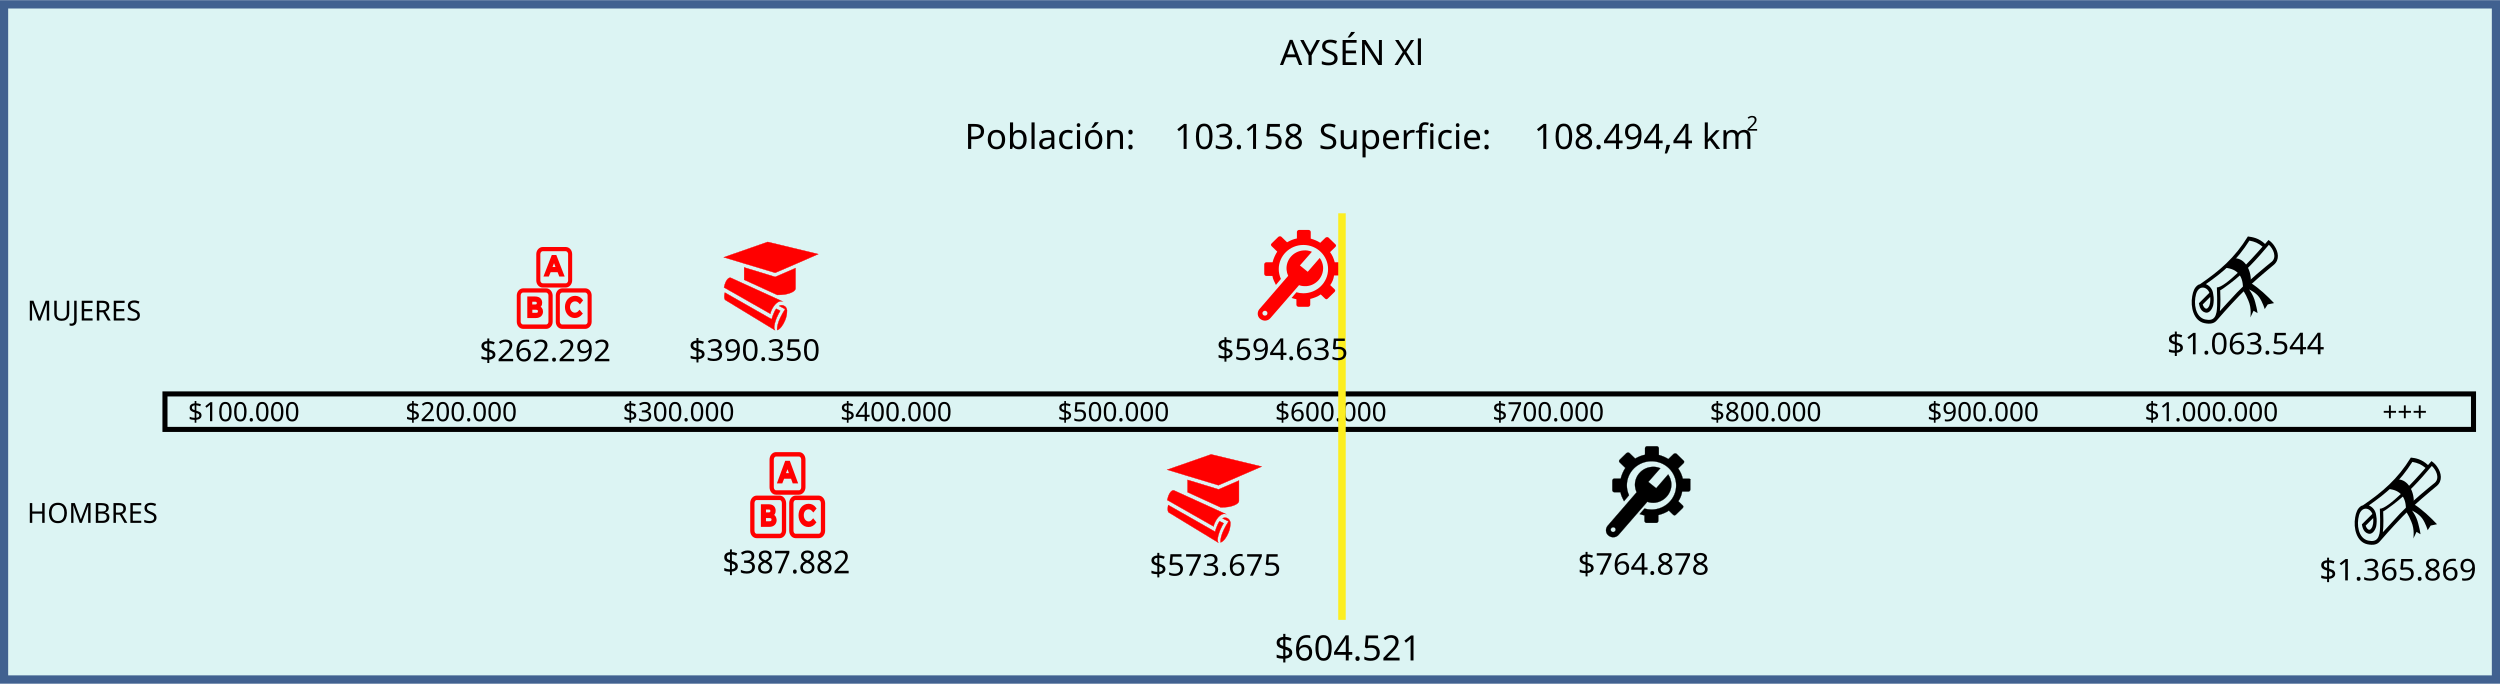
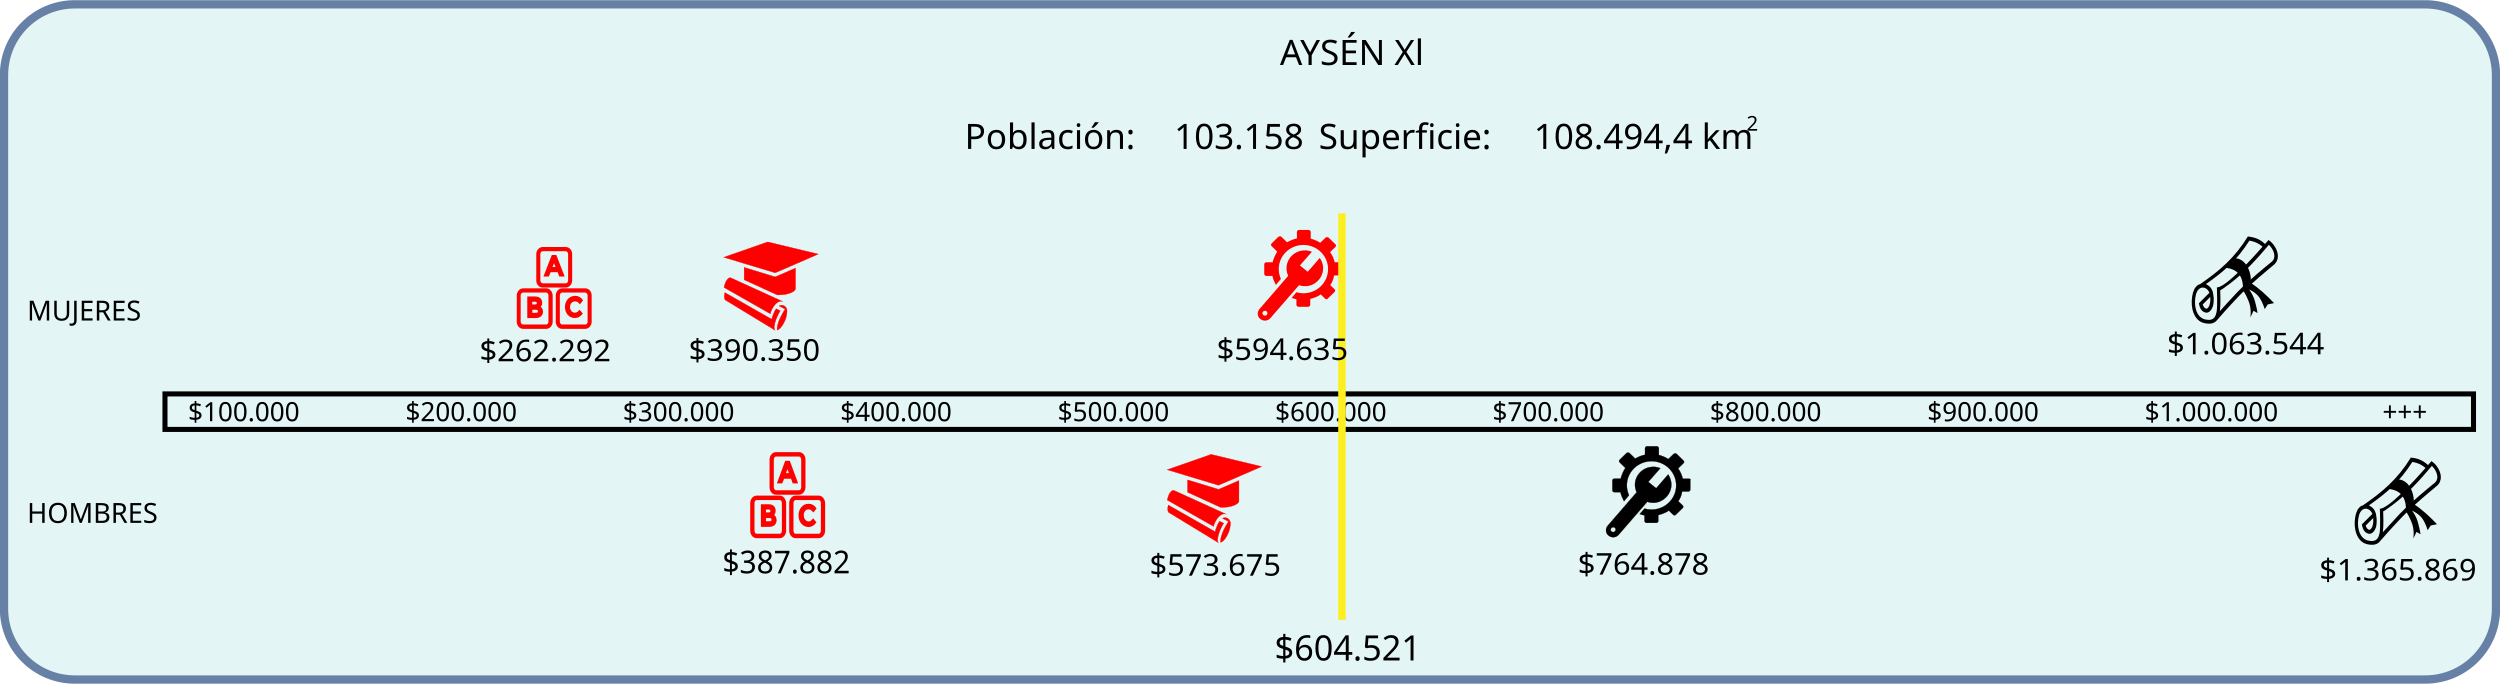
<svg xmlns="http://www.w3.org/2000/svg" version="1.1" id="Capa_1" x="0px" y="0px" viewBox="0 0 1500.3 410.5" style="enable-background:new 0 0 1500.3 410.5;" xml:space="preserve">
  <style type="text/css">
- 	.st0{fill:#DCF4F3;stroke:#416190;stroke-width:5;stroke-miterlimit:5.83;}
+ 	.st0{opacity:0.8;fill:#DCF4F3;stroke:#416190;stroke-width:5;stroke-miterlimit:5.83;}
	.st1{fill:none;stroke:#000000;stroke-width:3.04;stroke-miterlimit:10;}
	.st2{fill:none;}
- 	.st3{font-family:'Optima-Bold';}
+ 	.st3{font-family:'ArialMT';}
	.st4{font-size:16px;}
	.st5{letter-spacing:27.6;}
	.st6{letter-spacing:8.2;}
	.st7{fill:#FF0000;}
	.st8{font-size:21px;}
	.st9{font-family:'Verdana-Bold';}
	.st10{fill:none;stroke:#000000;stroke-width:0.25;stroke-miterlimit:10;}
- 	.st11{font-family:'Optima-Regular';}
- 	.st12{font-size:12.243px;}
- 	.st13{fill:#FCEE21;}
- 	.st14{font-size:16.651px;}
- 	.st15{fill:#FF0000;stroke:#FF0000;stroke-width:1.366;stroke-miterlimit:10;}
- 	.st16{font-size:18.927px;}
- 	.st17{fill:#FF0000;stroke:#FF0000;stroke-width:1.334;stroke-miterlimit:10;}
- 	.st18{font-size:18px;}
- 	.st19{fill:#FF0000;stroke:#FF0000;stroke-width:0.217;stroke-miterlimit:10;}
- 	.st20{stroke:#000000;stroke-width:0.141;stroke-miterlimit:10;}
- 	.st21{fill-rule:evenodd;clip-rule:evenodd;}
+ 	.st11{font-size:12.243px;}
+ 	.st12{fill:#FCEE21;}
+ 	.st13{font-size:16.651px;}
+ 	.st14{fill:#FF0000;stroke:#FF0000;stroke-width:1.366;stroke-miterlimit:10;}
+ 	.st15{font-size:18.927px;}
+ 	.st16{fill:#FF0000;stroke:#FF0000;stroke-width:1.334;stroke-miterlimit:10;}
+ 	.st17{font-size:18px;}
+ 	.st18{fill:#FF0000;stroke:#FF0000;stroke-width:0.217;stroke-miterlimit:10;}
+ 	.st19{stroke:#000000;stroke-width:0.141;stroke-miterlimit:10;}
</style>
-   <rect x="2.4" y="2.6" class="st0" width="1495.5" height="405.2" />
+   <path class="st0" d="M44.9,2.6h1410.5c23.5,0,42.5,19,42.5,42.5v320.2c0,23.5-19,42.5-42.5,42.5H44.9c-23.5,0-42.5-19-42.5-42.5  V45.1C2.4,21.6,21.4,2.6,44.9,2.6z" />
  <rect x="99" y="236.4" class="st1" width="1385.4" height="21.3" />
  <rect x="112.9" y="240.8" class="st2" width="1371.8" height="36.8" />
-   <text transform="matrix(0.9794 0 0 1 112.8584 252.7838)" class="st3 st4">$100.000</text>
-   <text transform="matrix(0.9794 0 0 1 178.2041 252.7838)" class="st3 st4 st5"> </text>
-   <text transform="matrix(0.9794 0 0 1 210.7109 252.7838)" class="st3 st4 st5"> </text>
-   <text transform="matrix(0.9794 0 0 1 243.3247 252.7838)" class="st3 st4">$200.000</text>
-   <text transform="matrix(0.9794 0 0 1 308.6699 252.7838)" class="st3 st4 st5"> </text>
-   <text transform="matrix(0.9794 0 0 1 341.1768 252.7838)" class="st3 st4 st5"> </text>
-   <text transform="matrix(0.9794 0 0 1 373.79 252.7838)" class="st3 st4">$300.000</text>
-   <text transform="matrix(0.9794 0 0 1 439.1357 252.7838)" class="st3 st4 st5"> </text>
-   <text transform="matrix(0.9794 0 0 1 471.6426 252.7838)" class="st3 st4 st5"> </text>
-   <text transform="matrix(0.9794 0 0 1 504.2559 252.7838)" class="st3 st4">$400.000</text>
-   <text transform="matrix(0.9794 0 0 1 569.6016 252.7838)" class="st3 st4 st5"> </text>
-   <text transform="matrix(0.9794 0 0 1 602.1084 252.7838)" class="st3 st4 st5"> </text>
-   <text transform="matrix(0.9794 0 0 1 634.7324 252.7838)" class="st3 st4">$500.000</text>
-   <text transform="matrix(0.9794 0 0 1 700.0771 252.7838)" class="st3 st4 st5"> </text>
-   <text transform="matrix(0.9794 0 0 1 732.5742 252.7838)" class="st3 st4 st5"> </text>
-   <text transform="matrix(0.9794 0 0 1 765.1982 252.7838)" class="st3 st4">$600.000</text>
-   <text transform="matrix(0.9794 0 0 1 830.5439 252.7838)" class="st3 st4 st5"> </text>
-   <text transform="matrix(0.9794 0 0 1 863.0498 252.7838)" class="st3 st4 st5"> </text>
-   <text transform="matrix(0.9794 0 0 1 895.6641 252.7838)" class="st3 st4">$700.000</text>
-   <text transform="matrix(0.9794 0 0 1 961.0098 252.7838)" class="st3 st4 st5"> </text>
-   <text transform="matrix(0.9794 0 0 1 993.5156 252.7838)" class="st3 st4 st5"> </text>
-   <text transform="matrix(0.9794 0 0 1 1026.13 252.7838)" class="st3 st4">$800.000</text>
-   <text transform="matrix(0.9794 0 0 1 1091.476 252.7838)" class="st3 st4 st5"> </text>
-   <text transform="matrix(0.9794 0 0 1 1123.981 252.7838)" class="st3 st4 st5"> </text>
-   <text transform="matrix(0.9794 0 0 1 1156.596 252.7838)" class="st3 st4">$900.000</text>
-   <text transform="matrix(0.9794 0 0 1 1221.941 252.7838)" class="st3 st4 st5"> </text>
-   <text transform="matrix(0.9794 0 0 1 1254.447 252.7838)" class="st3 st4 st5"> </text>
-   <text transform="matrix(0.9794 0 0 1 1287.062 252.7838)" class="st3 st4">$1.000.000 </text>
-   <text transform="matrix(0.9794 0 0 1 1369.831 252.7838)" class="st3 st4 st6"> </text>
-   <text transform="matrix(0.9794 0 0 1 1384.913 252.7838)" class="st3 st4 st5"> </text>
-   <text transform="matrix(0.9794 0 0 1 1417.527 252.7838)" class="st3 st4">   +++</text>
+   <text transform="matrix(0.9794 0 0 1 112.8584 252.7837)" class="st3 st4">$100.000</text>
+   <text transform="matrix(0.9794 0 0 1 178.2041 252.7837)" class="st3 st4 st5"> </text>
+   <text transform="matrix(0.9794 0 0 1 210.7109 252.7837)" class="st3 st4 st5"> </text>
+   <text transform="matrix(0.9794 0 0 1 243.3247 252.7837)" class="st3 st4">$200.000</text>
+   <text transform="matrix(0.9794 0 0 1 308.6699 252.7837)" class="st3 st4 st5"> </text>
+   <text transform="matrix(0.9794 0 0 1 341.1768 252.7837)" class="st3 st4 st5"> </text>
+   <text transform="matrix(0.9794 0 0 1 373.79 252.7837)" class="st3 st4">$300.000</text>
+   <text transform="matrix(0.9794 0 0 1 439.1357 252.7837)" class="st3 st4 st5"> </text>
+   <text transform="matrix(0.9794 0 0 1 471.6426 252.7837)" class="st3 st4 st5"> </text>
+   <text transform="matrix(0.9794 0 0 1 504.2559 252.7837)" class="st3 st4">$400.000</text>
+   <text transform="matrix(0.9794 0 0 1 569.6016 252.7837)" class="st3 st4 st5"> </text>
+   <text transform="matrix(0.9794 0 0 1 602.1084 252.7837)" class="st3 st4 st5"> </text>
+   <text transform="matrix(0.9794 0 0 1 634.7324 252.7837)" class="st3 st4">$500.000</text>
+   <text transform="matrix(0.9794 0 0 1 700.0771 252.7837)" class="st3 st4 st5"> </text>
+   <text transform="matrix(0.9794 0 0 1 732.5742 252.7837)" class="st3 st4 st5"> </text>
+   <text transform="matrix(0.9794 0 0 1 765.1982 252.7837)" class="st3 st4">$600.000</text>
+   <text transform="matrix(0.9794 0 0 1 830.5439 252.7837)" class="st3 st4 st5"> </text>
+   <text transform="matrix(0.9794 0 0 1 863.0498 252.7837)" class="st3 st4 st5"> </text>
+   <text transform="matrix(0.9794 0 0 1 895.6641 252.7837)" class="st3 st4">$700.000</text>
+   <text transform="matrix(0.9794 0 0 1 961.0098 252.7837)" class="st3 st4 st5"> </text>
+   <text transform="matrix(0.9794 0 0 1 993.5156 252.7837)" class="st3 st4 st5"> </text>
+   <text transform="matrix(0.9794 0 0 1 1026.13 252.7837)" class="st3 st4">$800.000</text>
+   <text transform="matrix(0.9794 0 0 1 1091.476 252.7837)" class="st3 st4 st5"> </text>
+   <text transform="matrix(0.9794 0 0 1 1123.981 252.7837)" class="st3 st4 st5"> </text>
+   <text transform="matrix(0.9794 0 0 1 1156.596 252.7837)" class="st3 st4">$900.000</text>
+   <text transform="matrix(0.9794 0 0 1 1221.941 252.7837)" class="st3 st4 st5"> </text>
+   <text transform="matrix(0.9794 0 0 1 1254.447 252.7837)" class="st3 st4 st5"> </text>
+   <text transform="matrix(0.9794 0 0 1 1287.062 252.7837)" class="st3 st4">$1.000.000 </text>
+   <text transform="matrix(0.9794 0 0 1 1369.831 252.7837)" class="st3 st4 st6"> </text>
+   <text transform="matrix(0.9794 0 0 1 1384.913 252.7837)" class="st3 st4 st5"> </text>
+   <text transform="matrix(0.9794 0 0 1 1417.527 252.7837)" class="st3 st4">   +++</text>
  <path class="st7" d="M804.7,157.4H801c-0.6-2.3-1.4-4.2-2.8-6.1l3.2-3.1c0.2-0.2,0.4-0.6,0.4-0.8c0-0.4-0.2-0.6-0.4-0.8l-4.1-4  c-0.4-0.4-1.2-0.4-1.8,0l-3.2,3.1c-1.8-1.2-3.7-1.9-5.7-2.5v-4c0-0.6-0.6-1.2-1.2-1.2h-5.9c-0.6,0-1.2,0.6-1.2,1.2v3.9  c-2.2,0.4-4.1,1.3-5.9,2.3l-3.4-3.3c-0.4-0.4-1.2-0.4-1.8,0l-4.1,4c-0.2,0.2-0.4,0.6-0.4,0.8s0.2,0.6,0.4,0.8l3.4,3.3  c-1.2,1.9-2.2,4-2.8,6.4h-3.8c-0.6,0-1.2,0.6-1.2,1.2v5.8c0,0.6,0.6,1.2,1.2,1.2h3.7c0.3,2,1.3,3.7,2.1,5.4l3-3.6  c-0.8-1.8-1.3-3.8-1.3-5.9c0-8,6.6-14.5,14.8-14.5s14.8,6.5,14.8,14.5s-6.6,14.5-14.8,14.5c-1.4,0-2.9-0.2-4.2-0.6l-2.9,3.4  c0.9,0.3,1.9,0.6,2.9,0.8v3.3c0,0.6,0.6,1.2,1.2,1.2h5.9c0.6,0,1.2-0.6,1.2-1.2v-3.5c2.3-0.6,4.3-1.3,6.3-2.7l2.6,2.5  c0.2,0.2,0.6,0.4,0.8,0.4s0.6-0.2,0.8-0.4l4.1-4c0.2-0.2,0.4-0.6,0.4-0.8c0-0.4-0.2-0.6-0.4-0.8l-2.6-2.5c1.2-1.7,2-3.6,2.3-5.8h3.7  c0.6,0,1.2-0.6,1.2-1.2v-5.8C805.9,158,805.5,157.4,804.7,157.4z" />
  <path class="st7" d="M794,160c-0.2-1.8-0.8-3.6-2-5.2l-7.2,8.3l-4.7-3.8l7.2-8.2c-1.7-0.7-3.4-1-5.2-0.8c-6,0.5-10.5,5.7-10,11.6  c0.1,1.2,0.4,2.4,0.9,3.5l0.1,0.1l-17.3,20c-0.7,0.8-1.1,2-1,3.1s0.6,2.1,1.5,2.8s2,1.1,3.2,1c1.1-0.1,2.2-0.6,2.9-1.5l17.2-19.8  l0.2,0.1c1.4,0.5,2.9,0.6,4.4,0.5C790,171.2,794.5,166,794,160z M759.2,189.4c-0.9,0.1-1.5-0.6-1.6-1.3c-0.1-0.8,0.6-1.5,1.4-1.6  c0.9-0.1,1.5,0.6,1.6,1.3C760.7,188.7,760.1,189.4,759.2,189.4z" />
  <rect x="764.9" y="380.6" class="st2" width="92" height="32.3" />
-   <text transform="matrix(0.9794 0 0 1 764.877 396.3502)" class="st3 st8">$604.521</text>
+   <text transform="matrix(0.9794 0 0 1 764.877 396.3506)" class="st3 st8">$604.521</text>
  <rect x="590" y="23.2" class="st2" width="439.9" height="108.7" />
  <text transform="matrix(1 0 0 1 762.6623 38.9935)" class="st9 st8"> AYSÉN Xl</text>
  <text transform="matrix(1 0 0 1 578.924 89.3934)" class="st9 st8">Población:</text>
  <text transform="matrix(1 0 0 1 702.024 89.3934)" class="st3 st8"> </text>
  <text transform="matrix(1 0 0 1 598.924 89.3934)" class="st10 st3 st8"> </text>
-   <text transform="matrix(1 0 0 1 704.6545 89.3934)" class="st11 st8">103.158 </text>
+   <text transform="matrix(1 0 0 1 704.6545 89.3934)" class="st3 st8">103.158 </text>
  <text transform="matrix(1 0 0 1 791.3849 89.3934)" class="st9 st8">Superficie:</text>
-   <text transform="matrix(1 0 0 1 915.0339 89.3934)" class="st11 st8"> 108.494,4 km</text>
-   <text transform="matrix(1 0 0 1 1048.108 78.4007)" class="st11 st12">2</text>
-   <rect x="803.1" y="128" class="st13" width="4.5" height="244" />
+   <text transform="matrix(1 0 0 1 915.0339 89.3934)" class="st3 st8"> 108.494,4 km</text>
+   <text transform="matrix(1 0 0 1 1048.108 78.4007)" class="st3 st11">2</text>
+   <rect x="803.1" y="128" class="st12" width="4.5" height="244" />
  <rect x="16.3" y="180.5" class="st2" width="105.4" height="23.7" />
-   <text transform="matrix(0.9794 0 0 1 16.3096 192.3551)" class="st9 st14">MUJERES</text>
+   <text transform="matrix(0.9794 0 0 1 16.3096 192.355)" class="st9 st13">MUJERES</text>
  <rect x="16.3" y="301.9" class="st2" width="96.2" height="26" />
-   <text transform="matrix(0.9794 0 0 1 16.3096 313.7994)" class="st9 st14">HOMBRES</text>
+   <text transform="matrix(0.9794 0 0 1 16.3096 313.7993)" class="st9 st13">HOMBRES</text>
  <rect x="215.4" y="64.7" class="st2" width="80.5" height="23.3" />
  <g>
    <g>
-       <path class="st15" d="M467.9,298.1h-13.8c-1.7,0-3.2,1.7-3.2,3.8v16.6c0,2.1,1.4,3.8,3.2,3.8h13.8c1.7,0,3.2-1.7,3.2-3.8v-16.6    C471,299.8,469.6,298.1,467.9,298.1z M469.9,318.5c0,1.4-0.9,2.5-2,2.5h-13.8c-1.1,0-2-1.1-2-2.5v-16.6c0-1.4,0.9-2.5,2-2.5h13.8    c1.1,0,2,1.1,2,2.5V318.5L469.9,318.5z" />
-       <path class="st15" d="M463.3,309.1c1-0.5,1.5-1.2,1.5-2.6c0-1.8-1-3.2-3.6-3.2h-3.9v12.2h4.4c2.6,0,3.7-1.6,3.7-3.4    C465.3,310.5,464.5,309.4,463.3,309.1z M459,305.1h2.2c1.1,0,1.8,0.3,1.8,1.6c0,1-0.6,1.5-1.8,1.5H459V305.1L459,305.1z     M461.7,313.5H459v-3.3h2.5c1.4,0,2.2,0.5,2.2,1.6C463.6,313.2,462.8,313.5,461.7,313.5z" />
-       <path class="st15" d="M479.5,296.2c1.7,0,3.2-1.7,3.2-3.8v-16.6c0-2.1-1.4-3.8-3.2-3.8h-13.8c-1.7,0-3.2,1.7-3.2,3.8v16.6    c0,2.1,1.4,3.8,3.2,3.8H479.5L479.5,296.2z M463.7,292.4v-16.6c0-1.4,0.9-2.5,2-2.5h13.8c1.1,0,2,1.1,2,2.5v16.6    c0,1.4-0.9,2.5-2,2.5h-13.8C464.6,294.9,463.7,293.8,463.7,292.4z" />
-       <path class="st15" d="M470.1,286.6h5.1l1,2.8h1.8l-4.5-12.2h-1.8l-4.5,12.2h1.8L470.1,286.6z M472.6,279.6l1.8,5h-3.7L472.6,279.6    z" />
-       <path class="st15" d="M491.3,298.1h-13.8c-1.7,0-3.2,1.7-3.2,3.8v16.6c0,2.1,1.4,3.8,3.2,3.8h13.8c1.7,0,3.2-1.7,3.2-3.8v-16.6    C494.4,299.8,493,298.1,491.3,298.1z M493.3,318.5c0,1.4-0.9,2.5-2,2.5h-13.8c-1.1,0-2-1.1-2-2.5v-16.6c0-1.4,0.9-2.5,2-2.5h13.8    c1.1,0,2,1.1,2,2.5V318.5L493.3,318.5z" />
-       <path class="st15" d="M485.2,305c1.2,0,2,0.5,2.9,1.5l1.1-1.4c-1-1.4-2.4-2.1-3.9-2.1c-3.2,0-5.4,2.7-5.4,6.3    c0,3.7,2.3,6.3,5.3,6.3c1.5,0,2.8-0.7,3.9-2.1l-1.1-1.4c-1,1.2-1.8,1.5-2.8,1.5c-1.8,0-3.5-1.8-3.5-4.3    C481.6,306.7,483.2,305,485.2,305z" />
+       <path class="st14" d="M467.9,298.1h-13.8c-1.7,0-3.2,1.7-3.2,3.8v16.6c0,2.1,1.4,3.8,3.2,3.8h13.8c1.7,0,3.2-1.7,3.2-3.8v-16.6    C471,299.8,469.6,298.1,467.9,298.1z M469.9,318.5c0,1.4-0.9,2.5-2,2.5h-13.8c-1.1,0-2-1.1-2-2.5v-16.6c0-1.4,0.9-2.5,2-2.5h13.8    c1.1,0,2,1.1,2,2.5V318.5L469.9,318.5z" />
+       <path class="st14" d="M463.3,309.1c1-0.5,1.5-1.2,1.5-2.6c0-1.8-1-3.2-3.6-3.2h-3.9v12.2h4.4c2.6,0,3.7-1.6,3.7-3.4    C465.3,310.5,464.5,309.4,463.3,309.1z M459,305.1h2.2c1.1,0,1.8,0.3,1.8,1.6c0,1-0.6,1.5-1.8,1.5H459V305.1L459,305.1z     M461.7,313.5H459v-3.3h2.5c1.4,0,2.2,0.5,2.2,1.6C463.6,313.2,462.8,313.5,461.7,313.5z" />
+       <path class="st14" d="M479.5,296.2c1.7,0,3.2-1.7,3.2-3.8v-16.6c0-2.1-1.4-3.8-3.2-3.8h-13.8c-1.7,0-3.2,1.7-3.2,3.8v16.6    c0,2.1,1.4,3.8,3.2,3.8H479.5L479.5,296.2z M463.7,292.4v-16.6c0-1.4,0.9-2.5,2-2.5h13.8c1.1,0,2,1.1,2,2.5v16.6    c0,1.4-0.9,2.5-2,2.5h-13.8C464.6,294.9,463.7,293.8,463.7,292.4z" />
+       <path class="st14" d="M470.1,286.6h5.1l1,2.8h1.8l-4.5-12.2h-1.8l-4.5,12.2h1.8L470.1,286.6z M472.6,279.6l1.8,5h-3.7L472.6,279.6    z" />
+       <path class="st14" d="M491.3,298.1h-13.8c-1.7,0-3.2,1.7-3.2,3.8v16.6c0,2.1,1.4,3.8,3.2,3.8h13.8c1.7,0,3.2-1.7,3.2-3.8v-16.6    C494.4,299.8,493,298.1,491.3,298.1z M493.3,318.5c0,1.4-0.9,2.5-2,2.5h-13.8c-1.1,0-2-1.1-2-2.5v-16.6c0-1.4,0.9-2.5,2-2.5h13.8    c1.1,0,2,1.1,2,2.5V318.5L493.3,318.5z" />
+       <path class="st14" d="M485.2,305c1.2,0,2,0.5,2.9,1.5l1.1-1.4c-1-1.4-2.4-2.1-3.9-2.1c-3.2,0-5.4,2.7-5.4,6.3    c0,3.7,2.3,6.3,5.3,6.3c1.5,0,2.8-0.7,3.9-2.1l-1.1-1.4c-1,1.2-1.8,1.5-2.8,1.5c-1.8,0-3.5-1.8-3.5-4.3    C481.6,306.7,483.2,305,485.2,305z" />
    </g>
    <rect x="433.5" y="329.8" class="st2" width="84.1" height="25.4" />
-     <text transform="matrix(0.9484 0 0 1 433.5332 344.0485)" class="st3 st16">$387.882</text>
+     <text transform="matrix(0.9484 0 0 1 433.5332 344.0483)" class="st3 st15">$387.882</text>
  </g>
  <g>
    <g>
-       <path class="st17" d="M327.8,173.7H314c-1.7,0-3.2,1.6-3.2,3.6v15.8c0,2,1.4,3.6,3.2,3.6h13.8c1.7,0,3.2-1.6,3.2-3.6v-15.8    C330.9,175.3,329.5,173.7,327.8,173.7z M329.8,193.1c0,1.3-0.9,2.3-2.1,2.3h-13.8c-1.1,0-2.1-1.1-2.1-2.3v-15.8    c0-1.3,0.9-2.4,2.1-2.4h13.8c1.1,0,2.1,1.1,2.1,2.4V193.1L329.8,193.1z" />
-       <path class="st17" d="M323.2,184.2c1-0.5,1.5-1.1,1.5-2.5c0-1.7-1-3.1-3.6-3.1h-4v11.6h4.4c2.6,0,3.7-1.5,3.7-3.2    C325.2,185.5,324.4,184.5,323.2,184.2z M318.8,180.4h2.2c1.1,0,1.8,0.3,1.8,1.6c0,1-0.6,1.4-1.9,1.4h-2.2L318.8,180.4L318.8,180.4    z M321.5,188.4h-2.7v-3.2h2.5c1.4,0,2.2,0.5,2.2,1.5C323.5,188.1,322.7,188.4,321.5,188.4z" />
-       <path class="st17" d="M339.5,171.9c1.7,0,3.2-1.6,3.2-3.6v-15.8c0-2-1.4-3.6-3.2-3.6h-13.8c-1.7,0-3.2,1.6-3.2,3.6v15.8    c0,2,1.4,3.6,3.2,3.6H339.5L339.5,171.9z M323.6,168.3v-15.8c0-1.3,0.9-2.4,2.1-2.4h13.8c1.1,0,2.1,1.1,2.1,2.4v15.8    c0,1.3-0.9,2.4-2.1,2.4h-13.8C324.5,170.6,323.6,169.6,323.6,168.3z" />
-       <path class="st17" d="M330,162.7h5.1l1,2.6h1.8l-4.5-11.6h-1.8l-4.5,11.6h1.8L330,162.7z M332.5,156.1l1.8,4.8h-3.7L332.5,156.1z" />
-       <path class="st17" d="M351.2,173.7h-13.8c-1.7,0-3.2,1.6-3.2,3.6v15.8c0,2,1.4,3.6,3.2,3.6h13.8c1.7,0,3.2-1.6,3.2-3.6v-15.8    C354.4,175.3,353,173.7,351.2,173.7z M353.3,193.1c0,1.3-0.9,2.3-2.1,2.3h-13.8c-1.1,0-2.1-1.1-2.1-2.3v-15.8    c0-1.3,0.9-2.4,2.1-2.4h13.8c1.1,0,2.1,1.1,2.1,2.4V193.1L353.3,193.1z" />
-       <path class="st17" d="M345.1,180.2c1.2,0,2,0.4,2.9,1.4l1.1-1.4c-1-1.3-2.4-2-3.9-2c-3.2,0-5.5,2.6-5.5,6c0,3.5,2.3,6,5.3,6    c1.5,0,2.8-0.7,3.9-2l-1.1-1.3c-1,1.1-1.8,1.4-2.9,1.4c-1.8,0-3.5-1.7-3.5-4.1C341.5,181.8,343.1,180.2,345.1,180.2z" />
+       <path class="st16" d="M327.8,173.7H314c-1.7,0-3.2,1.6-3.2,3.6v15.8c0,2,1.4,3.6,3.2,3.6h13.8c1.7,0,3.2-1.6,3.2-3.6v-15.8    C330.9,175.3,329.5,173.7,327.8,173.7z M329.8,193.1c0,1.3-0.9,2.3-2.1,2.3h-13.8c-1.1,0-2.1-1.1-2.1-2.3v-15.8    c0-1.3,0.9-2.4,2.1-2.4h13.8c1.1,0,2.1,1.1,2.1,2.4V193.1L329.8,193.1z" />
+       <path class="st16" d="M323.2,184.2c1-0.5,1.5-1.1,1.5-2.5c0-1.7-1-3.1-3.6-3.1h-4v11.6h4.4c2.6,0,3.7-1.5,3.7-3.2    C325.2,185.5,324.4,184.5,323.2,184.2z M318.8,180.4h2.2c1.1,0,1.8,0.3,1.8,1.6c0,1-0.6,1.4-1.9,1.4h-2.2L318.8,180.4L318.8,180.4    z M321.5,188.4h-2.7v-3.2h2.5c1.4,0,2.2,0.5,2.2,1.5C323.5,188.1,322.7,188.4,321.5,188.4z" />
+       <path class="st16" d="M339.5,171.9c1.7,0,3.2-1.6,3.2-3.6v-15.8c0-2-1.4-3.6-3.2-3.6h-13.8c-1.7,0-3.2,1.6-3.2,3.6v15.8    c0,2,1.4,3.6,3.2,3.6H339.5L339.5,171.9z M323.6,168.3v-15.8c0-1.3,0.9-2.4,2.1-2.4h13.8c1.1,0,2.1,1.1,2.1,2.4v15.8    c0,1.3-0.9,2.4-2.1,2.4h-13.8C324.5,170.6,323.6,169.6,323.6,168.3z" />
+       <path class="st16" d="M330,162.7h5.1l1,2.6h1.8l-4.5-11.6h-1.8l-4.5,11.6h1.8L330,162.7z M332.5,156.1l1.8,4.8h-3.7L332.5,156.1z" />
+       <path class="st16" d="M351.2,173.7h-13.8c-1.7,0-3.2,1.6-3.2,3.6v15.8c0,2,1.4,3.6,3.2,3.6h13.8c1.7,0,3.2-1.6,3.2-3.6v-15.8    C354.4,175.3,353,173.7,351.2,173.7z M353.3,193.1c0,1.3-0.9,2.3-2.1,2.3h-13.8c-1.1,0-2.1-1.1-2.1-2.3v-15.8    c0-1.3,0.9-2.4,2.1-2.4h13.8c1.1,0,2.1,1.1,2.1,2.4V193.1L353.3,193.1z" />
+       <path class="st16" d="M345.1,180.2c1.2,0,2,0.4,2.9,1.4l1.1-1.4c-1-1.3-2.4-2-3.9-2c-3.2,0-5.5,2.6-5.5,6c0,3.5,2.3,6,5.3,6    c1.5,0,2.8-0.7,3.9-2l-1.1-1.3c-1,1.1-1.8,1.4-2.9,1.4c-1.8,0-3.5-1.7-3.5-4.1C341.5,181.8,343.1,180.2,345.1,180.2z" />
    </g>
    <rect x="287.8" y="203.3" class="st2" width="93.1" height="18.8" />
-     <text transform="matrix(1.0255 0 0 1 287.7803 216.7946)" class="st3 st18">$262.292</text>
+     <text transform="matrix(1.0255 0 0 1 287.7803 216.7944)" class="st3 st17">$262.292</text>
  </g>
  <g>
-     <path class="st19" d="M736.9,311.2c-0.6-0.4-1.3-0.6-2.1-0.5c-0.4,0-0.8,0.2-1.1,0.4l3.6,1.8c-1.1,1.6-2,3.3-2.9,5.1   c-0.6,1.2-1.1,2.6-1.5,4c-0.3,1.1-0.5,2.3-0.4,3.5c1.7-0.5,3.5-2.9,4.7-5.8c0.8-1.8,1.2-3.9,1.2-6.1   C738.2,312.6,737.7,311.7,736.9,311.2z" />
-     <path class="st19" d="M712.7,288v7.4l19.9,9.1l0,0c1.5,0,3-0.1,4.5-0.3c3.9-0.7,6.4-2.1,6.4-3.6v-12.2l-12.2,5.3L712.7,288z" />
-     <polygon class="st19" points="726.8,272.7 700.5,281.9 712.7,285.6 731.2,291.2 743.5,285.9 757.1,280  " />
-     <path class="st19" d="M730.8,322.9c0-0.2,0-0.3,0.1-0.5s0.1-0.4,0.1-0.6v-0.1c0.5-1.7,1-3.3,1.8-4.8c0.4-1,0.9-1.9,1.5-2.8V314   l-2.4-1.2c-0.6,0.8-1,1.6-1.4,2.6c-0.5,1.2-1,2.4-1.3,3.7l-28.1-16l-0.2,1c-0.2,1.5-0.2,3,0.6,3.5l29.6,18   C730.7,324.9,730.6,324.1,730.8,322.9z" />
-     <path class="st19" d="M728.8,314.2c1.7-4.1,4.6-6.5,6.9-5.7h-0.1l-30.9-14.1c-1.2-0.6-2.8,1-3.7,3.8c-0.2,0.6-0.4,1.3-0.5,1.9   l27.8,15.8C728.4,315.2,728.6,314.7,728.8,314.2z" />
+     <path class="st18" d="M736.9,311.2c-0.6-0.4-1.3-0.6-2.1-0.5c-0.4,0-0.8,0.2-1.1,0.4l3.6,1.8c-1.1,1.6-2,3.3-2.9,5.1   c-0.6,1.2-1.1,2.6-1.5,4c-0.3,1.1-0.5,2.3-0.4,3.5c1.7-0.5,3.5-2.9,4.7-5.8c0.8-1.8,1.2-3.9,1.2-6.1   C738.2,312.6,737.7,311.7,736.9,311.2z" />
+     <path class="st18" d="M712.7,288v7.4l19.9,9.1l0,0c1.5,0,3-0.1,4.5-0.3c3.9-0.7,6.4-2.1,6.4-3.6v-12.2l-12.2,5.3L712.7,288z" />
+     <polygon class="st18" points="726.8,272.7 700.5,281.9 712.7,285.6 731.2,291.2 743.5,285.9 757.1,280  " />
+     <path class="st18" d="M730.8,322.9c0-0.2,0-0.3,0.1-0.5s0.1-0.4,0.1-0.6v-0.1c0.5-1.7,1-3.3,1.8-4.8c0.4-1,0.9-1.9,1.5-2.8V314   l-2.4-1.2c-0.6,0.8-1,1.6-1.4,2.6c-0.5,1.2-1,2.4-1.3,3.7l-28.1-16l-0.2,1c-0.2,1.5-0.2,3,0.6,3.5l29.6,18   C730.7,324.9,730.6,324.1,730.8,322.9z" />
+     <path class="st18" d="M728.8,314.2c1.7-4.1,4.6-6.5,6.9-5.7h-0.1l-30.9-14.1c-1.2-0.6-2.8,1-3.7,3.8c-0.2,0.6-0.4,1.3-0.5,1.9   l27.8,15.8C728.4,315.2,728.6,314.7,728.8,314.2z" />
    <rect x="689.9" y="331.9" class="st2" width="100" height="21" />
-     <text transform="matrix(1.0255 0 0 1 689.8711 345.4586)" class="st3 st18">$573.675</text>
+     <text transform="matrix(1.0255 0 0 1 689.8711 345.4585)" class="st3 st17">$573.675</text>
  </g>
  <rect x="730.2" y="202.5" class="st2" width="103.7" height="22.3" />
-   <text transform="matrix(1.0255 0 0 1 730.1582 216.0123)" class="st3 st18">$594.635</text>
+   <text transform="matrix(1.0255 0 0 1 730.1582 216.0122)" class="st3 st17">$594.635</text>
  <g>
-     <path class="st20" d="M1013.6,287.3h-3.7c-0.6-2.3-1.4-4.2-2.8-6.2l3.2-3.1c0.2-0.2,0.4-0.6,0.4-0.8c0-0.4-0.2-0.6-0.4-0.8l-4.1-4   c-0.4-0.4-1.2-0.4-1.8,0l-3.2,3.1c-1.8-1.2-3.7-1.9-5.7-2.5v-4c0-0.6-0.6-1.2-1.2-1.2h-5.9c-0.6,0-1.2,0.6-1.2,1.2v3.9   c-2.2,0.4-4.1,1.3-5.9,2.3l-3.4-3.3c-0.4-0.4-1.2-0.4-1.8,0l-4.1,4c-0.2,0.2-0.4,0.6-0.4,0.8c0,0.2,0.2,0.6,0.4,0.8l3.4,3.3   c-1.2,1.9-2.2,4-2.8,6.4h-3.8c-0.6,0-1.2,0.6-1.2,1.2v5.8c0,0.6,0.6,1.2,1.2,1.2h3.7c0.3,2,1.3,3.7,2.1,5.4l3-3.6   c-0.8-1.8-1.3-3.8-1.3-5.9c0-8,6.6-14.5,14.8-14.5s14.8,6.5,14.8,14.5s-6.6,14.5-14.8,14.5c-1.4,0-2.9-0.2-4.2-0.6l-2.9,3.3   c0.9,0.3,1.9,0.6,2.9,0.8v3.3c0,0.6,0.6,1.2,1.2,1.2h5.9c0.6,0,1.2-0.6,1.2-1.2v-3.5c2.3-0.6,4.3-1.3,6.3-2.7l2.6,2.5   c0.2,0.2,0.6,0.4,0.8,0.4s0.6-0.2,0.8-0.4l4.1-4c0.2-0.2,0.4-0.6,0.4-0.8c0-0.4-0.2-0.6-0.4-0.8l-2.6-2.5c1.2-1.7,1.9-3.6,2.3-5.8   h3.7c0.6,0,1.2-0.6,1.2-1.2V288C1014.8,287.9,1014.4,287.3,1013.6,287.3z" />
-     <path class="st20" d="M1003,289.9c-0.2-1.8-0.8-3.6-1.9-5.2l-7.2,8.3l-4.7-3.8l7.2-8.2c-1.7-0.7-3.4-1-5.2-0.8   c-6,0.5-10.5,5.7-10,11.6c0.1,1.2,0.4,2.3,0.9,3.5l0.1,0.1l-17.4,20.1c-0.7,0.8-1.1,2-1,3.1s0.6,2.1,1.5,2.8s2,1.1,3.2,1   c1.1-0.1,2.2-0.6,2.9-1.5l17.2-19.8l0.2,0.1c1.4,0.5,2.9,0.6,4.4,0.5C999,301,1003.5,295.8,1003,289.9z M968.2,319.3   c-0.9,0.1-1.5-0.6-1.6-1.3c-0.1-0.8,0.6-1.5,1.4-1.6c0.9-0.1,1.5,0.6,1.6,1.3C969.6,318.5,969.1,319.2,968.2,319.3z" />
+     <path class="st19" d="M1013.6,287.3h-3.7c-0.6-2.3-1.4-4.2-2.8-6.2l3.2-3.1c0.2-0.2,0.4-0.6,0.4-0.8c0-0.4-0.2-0.6-0.4-0.8l-4.1-4   c-0.4-0.4-1.2-0.4-1.8,0l-3.2,3.1c-1.8-1.2-3.7-1.9-5.7-2.5v-4c0-0.6-0.6-1.2-1.2-1.2h-5.9c-0.6,0-1.2,0.6-1.2,1.2v3.9   c-2.2,0.4-4.1,1.3-5.9,2.3l-3.4-3.3c-0.4-0.4-1.2-0.4-1.8,0l-4.1,4c-0.2,0.2-0.4,0.6-0.4,0.8c0,0.2,0.2,0.6,0.4,0.8l3.4,3.3   c-1.2,1.9-2.2,4-2.8,6.4h-3.8c-0.6,0-1.2,0.6-1.2,1.2v5.8c0,0.6,0.6,1.2,1.2,1.2h3.7c0.3,2,1.3,3.7,2.1,5.4l3-3.6   c-0.8-1.8-1.3-3.8-1.3-5.9c0-8,6.6-14.5,14.8-14.5s14.8,6.5,14.8,14.5s-6.6,14.5-14.8,14.5c-1.4,0-2.9-0.2-4.2-0.6l-2.9,3.3   c0.9,0.3,1.9,0.6,2.9,0.8v3.3c0,0.6,0.6,1.2,1.2,1.2h5.9c0.6,0,1.2-0.6,1.2-1.2v-3.5c2.3-0.6,4.3-1.3,6.3-2.7l2.6,2.5   c0.2,0.2,0.6,0.4,0.8,0.4s0.6-0.2,0.8-0.4l4.1-4c0.2-0.2,0.4-0.6,0.4-0.8c0-0.4-0.2-0.6-0.4-0.8l-2.6-2.5c1.2-1.7,1.9-3.6,2.3-5.8   h3.7c0.6,0,1.2-0.6,1.2-1.2V288C1014.8,287.9,1014.4,287.3,1013.6,287.3z" />
+     <path class="st19" d="M1003,289.9c-0.2-1.8-0.8-3.6-1.9-5.2l-7.2,8.3l-4.7-3.8l7.2-8.2c-1.7-0.7-3.4-1-5.2-0.8   c-6,0.5-10.5,5.7-10,11.6c0.1,1.2,0.4,2.3,0.9,3.5l0.1,0.1l-17.4,20.1c-0.7,0.8-1.1,2-1,3.1s0.6,2.1,1.5,2.8s2,1.1,3.2,1   c1.1-0.1,2.2-0.6,2.9-1.5l17.2-19.8l0.2,0.1c1.4,0.5,2.9,0.6,4.4,0.5C999,301,1003.5,295.8,1003,289.9z M968.2,319.3   c-0.9,0.1-1.5-0.6-1.6-1.3c-0.1-0.8,0.6-1.5,1.4-1.6c0.9-0.1,1.5,0.6,1.6,1.3C969.6,318.5,969.1,319.2,968.2,319.3z" />
    <rect x="946.9" y="331.3" class="st2" width="86.8" height="19.6" />
-     <text transform="matrix(1.0255 0 0 1 946.8711 344.8453)" class="st3 st18">$764.878</text>
+     <text transform="matrix(1.0255 0 0 1 946.8711 344.8452)" class="st3 st17">$764.878</text>
  </g>
  <g>
    <g>
      <path d="M1361.4,144c-0.5,0.6-1.2,1.4-2.1,2.4c-3.8-3.6-7.5-4.1-10.3-4.5c-8,13-17,20.6-28.8,28.7c-0.3,0-0.7,0.2-1.1,0.4    c-2.1,1.4-3,3.8-3.5,6.7c-1.2,6.7,0.9,14.8,7.2,16.2c3.7,0.8,6.1,0.2,7.7-1.8c1.2-1.4,6.5-7.5,13.3-14.6    c7.7-7.9,17-15.4,20.8-18.6c3.5-3,2.8-7.7,0.3-11.3c-0.9-1.4-2.1-2.6-3.3-3.4L1361.4,144z M1332.2,186.7    c0.5-3.6,0.3-10.3,0.2-12.5c0.9-0.4,2.6-1.6,5.8-4c8.9-6.7,16.1-14.6,23.4-23.3c2.6,2.4,4.9,7.3,1.8,10.1    c-3.7,3-13.5,10.9-21,18.6C1338.3,180,1334.6,184,1332.2,186.7z M1328.9,190.5c-1.1,1.4-2.8,1.8-5.6,1.2c-5.8-1.4-7-9.5-5.4-15.2    c1.6-5.5,6.5-4.7,8-0.8l-6.3,6.3c0.2,0.6,0.5,4.6,3.7,5.5c2.3,0.8,4.2-1.6,4.9-4.4c0.3-1.8,0.5-4,0-6.5c-0.3-3-2.1-5.1-4.4-6.1    c11-7.7,18.5-14.2,26.1-26.1c3.2,0.6,5.2,1.4,7.9,3.6c-7.3,8.5-22.4,24.5-27.4,24.5c0,1.2,0.5,11.3-0.2,14.8    C1329.9,188.5,1329.6,189.7,1328.9,190.5z M1326.4,178.2c0.2,2.2,0,4.9-1.2,6.3c-1.2,1.8-2.8,0-3.3-1.8L1326.4,178.2z" />
-       <path class="st21" d="M1359.1,185.5c0,0-1.2-4.1-3.3-7.1s-6.1-4.7-6.1-4.7s2.6,3.2,3.7,7.7c1.2,4.5,1.4,6.5,1.4,6.5l-2.4-1.4    l-1.9,4c0,0,0.9-5.3-1.2-10.1c-1.9-4.7-3.3-6.1-3.3-6.1c0.5-8.5-3.2-13-10.7-13.6l5.6-5.7c6.6-0.2,10.5,7.9,9.8,14.8    c5.1,3.2,9.8,7.7,14,12.1l-3.8,0.8L1359.1,185.5z" />
+       <path d="M1359.1,185.5c0,0-1.2-4.1-3.3-7.1s-6.1-4.7-6.1-4.7s2.6,3.2,3.7,7.7c1.2,4.5,1.4,6.5,1.4,6.5l-2.4-1.4l-1.9,4    c0,0,0.9-5.3-1.2-10.1c-1.9-4.7-3.3-6.1-3.3-6.1c0.5-8.5-3.2-13-10.7-13.6l5.6-5.7c6.6-0.2,10.5,7.9,9.8,14.8    c5.1,3.2,9.8,7.7,14,12.1l-3.8,0.8L1359.1,185.5z" />
    </g>
    <rect x="1300.5" y="199.1" class="st2" width="92.4" height="17.8" />
-     <text transform="matrix(1.0255 0 0 1 1300.497 212.6129)" class="st3 st18">$1.063.544</text>
+     <text transform="matrix(1.0255 0 0 1 1300.497 212.6128)" class="st3 st17">$1.063.544</text>
  </g>
  <g>
    <g>
      <path d="M1459.2,276.7c-0.5,0.6-1.2,1.4-2.1,2.4c-3.8-3.6-7.5-4.2-10.3-4.5c-8,13-17,20.6-28.8,28.7c-0.3,0-0.7,0.2-1.1,0.4    c-2.1,1.4-3,3.8-3.5,6.7c-1.2,6.7,0.9,14.8,7.2,16.2c3.7,0.8,6.1,0.2,7.7-1.8c1.2-1.4,6.5-7.5,13.3-14.6    c7.7-7.9,17-15.4,20.8-18.6c3.5-3,2.8-7.7,0.3-11.3c-0.9-1.4-2.1-2.6-3.3-3.4L1459.2,276.7z M1430,319.4    c0.5-3.6,0.3-10.3,0.2-12.5c0.9-0.4,2.6-1.6,5.8-4c8.9-6.7,16.1-14.6,23.4-23.3c2.6,2.4,4.9,7.3,1.8,10.1    c-3.7,3-13.5,10.9-21,18.6C1436.1,312.7,1432.5,316.7,1430,319.4z M1426.7,323.2c-1.1,1.4-2.8,1.8-5.6,1.2    c-5.8-1.4-7-9.5-5.4-15.2c1.6-5.5,6.5-4.7,8-0.8l-6.3,6.3c0.2,0.6,0.5,4.5,3.7,5.5c2.3,0.8,4.2-1.6,4.9-4.3c0.3-1.8,0.5-4,0-6.5    c-0.3-3-2.1-5.1-4.4-6.1c11-7.7,18.5-14.2,26.1-26.1c3.2,0.6,5.2,1.4,7.9,3.6c-7.3,8.5-22.4,24.5-27.4,24.5    c0,1.2,0.5,11.3-0.2,14.8C1427.7,321.2,1427.4,322.4,1426.7,323.2z M1424.2,310.9c0.2,2.2,0,4.9-1.2,6.3c-1.2,1.8-2.8,0-3.3-1.8    L1424.2,310.9z" />
-       <path class="st21" d="M1456.9,318.2c0,0-1.2-4.2-3.3-7.1s-6.1-4.7-6.1-4.7s2.6,3.2,3.7,7.7c1.2,4.5,1.4,6.5,1.4,6.5l-2.4-1.4    l-1.9,4c0,0,0.9-5.3-1.2-10.1c-1.9-4.7-3.3-6.1-3.3-6.1c0.5-8.5-3.2-13-10.7-13.6l5.6-5.7c6.6-0.2,10.5,7.9,9.8,14.8    c5.1,3.2,9.8,7.7,14,12.1l-3.8,0.8L1456.9,318.2z" />
+       <path d="M1456.9,318.2c0,0-1.2-4.2-3.3-7.1s-6.1-4.7-6.1-4.7s2.6,3.2,3.7,7.7c1.2,4.5,1.4,6.5,1.4,6.5l-2.4-1.4l-1.9,4    c0,0,0.9-5.3-1.2-10.1c-1.9-4.7-3.3-6.1-3.3-6.1c0.5-8.5-3.2-13-10.7-13.6l5.6-5.7c6.6-0.2,10.5,7.9,9.8,14.8    c5.1,3.2,9.8,7.7,14,12.1l-3.8,0.8L1456.9,318.2z" />
    </g>
    <rect x="1391.9" y="334.8" class="st2" width="109" height="19.1" />
-     <text transform="matrix(1.0255 0 0 1 1391.871 348.3199)" class="st3 st18">$1.365.869</text>
+     <text transform="matrix(1.0255 0 0 1 1391.871 348.3198)" class="st3 st17">$1.365.869</text>
  </g>
  <g>
    <rect x="413.3" y="203" class="st2" width="99.6" height="21.9" />
-     <text transform="matrix(1.0255 0 0 1 413.3086 216.4772)" class="st3 st18">$390.350</text>
-     <path class="st19" d="M470.8,183.7c-0.6-0.4-1.3-0.6-2.1-0.5c-0.4,0-0.8,0.2-1.1,0.4l3.6,1.9c-1.1,1.6-2,3.3-2.9,5.1   c-0.6,1.2-1.1,2.6-1.5,4c-0.3,1.1-0.5,2.3-0.4,3.5c1.7-0.5,3.5-2.9,4.7-5.8c0.8-1.8,1.2-3.9,1.2-6.1   C472.1,185,471.6,184.1,470.8,183.7z" />
-     <path class="st19" d="M446.6,160.5v7.4l19.9,9.1l0,0c1.5,0,3-0.1,4.5-0.3c3.9-0.7,6.4-2.1,6.4-3.6v-12.2l-12.2,5.3L446.6,160.5z" />
-     <polygon class="st19" points="460.7,145.2 434.4,154.4 446.6,158.1 465.2,163.7 477.5,158.4 491,152.5  " />
-     <path class="st19" d="M464.7,195.4c0-0.2,0-0.3,0.1-0.5s0.1-0.4,0.1-0.6v-0.1c0.5-1.7,1-3.3,1.8-4.8c0.4-1,0.9-1.9,1.5-2.8v-0.1   l-2.4-1.2c-0.6,0.8-1,1.6-1.4,2.6c-0.5,1.2-1,2.4-1.3,3.7l-28.1-16l-0.2,1c-0.2,1.5-0.2,3,0.6,3.5l29.6,18   C464.6,197.4,464.5,196.5,464.7,195.4z" />
-     <path class="st19" d="M462.8,186.6c1.7-4.1,4.6-6.5,6.9-5.7h-0.1l-30.9-14.1c-1.2-0.6-2.8,1-3.7,3.8c-0.2,0.6-0.4,1.3-0.5,1.9   l27.8,15.8C462.4,187.7,462.6,187.2,462.8,186.6z" />
+     <text transform="matrix(1.0255 0 0 1 413.3086 216.4771)" class="st3 st17">$390.350</text>
+     <path class="st18" d="M470.8,183.7c-0.6-0.4-1.3-0.6-2.1-0.5c-0.4,0-0.8,0.2-1.1,0.4l3.6,1.9c-1.1,1.6-2,3.3-2.9,5.1   c-0.6,1.2-1.1,2.6-1.5,4c-0.3,1.1-0.5,2.3-0.4,3.5c1.7-0.5,3.5-2.9,4.7-5.8c0.8-1.8,1.2-3.9,1.2-6.1   C472.1,185,471.6,184.1,470.8,183.7z" />
+     <path class="st18" d="M446.6,160.5v7.4l19.9,9.1l0,0c1.5,0,3-0.1,4.5-0.3c3.9-0.7,6.4-2.1,6.4-3.6v-12.2l-12.2,5.3L446.6,160.5z" />
+     <polygon class="st18" points="460.7,145.2 434.4,154.4 446.6,158.1 465.2,163.7 477.5,158.4 491,152.5  " />
+     <path class="st18" d="M464.7,195.4c0-0.2,0-0.3,0.1-0.5s0.1-0.4,0.1-0.6v-0.1c0.5-1.7,1-3.3,1.8-4.8c0.4-1,0.9-1.9,1.5-2.8v-0.1   l-2.4-1.2c-0.6,0.8-1,1.6-1.4,2.6c-0.5,1.2-1,2.4-1.3,3.7l-28.1-16l-0.2,1c-0.2,1.5-0.2,3,0.6,3.5l29.6,18   C464.6,197.4,464.5,196.5,464.7,195.4z" />
+     <path class="st18" d="M462.8,186.6c1.7-4.1,4.6-6.5,6.9-5.7h-0.1l-30.9-14.1c-1.2-0.6-2.8,1-3.7,3.8c-0.2,0.6-0.4,1.3-0.5,1.9   l27.8,15.8C462.4,187.7,462.6,187.2,462.8,186.6z" />
  </g>
</svg>
